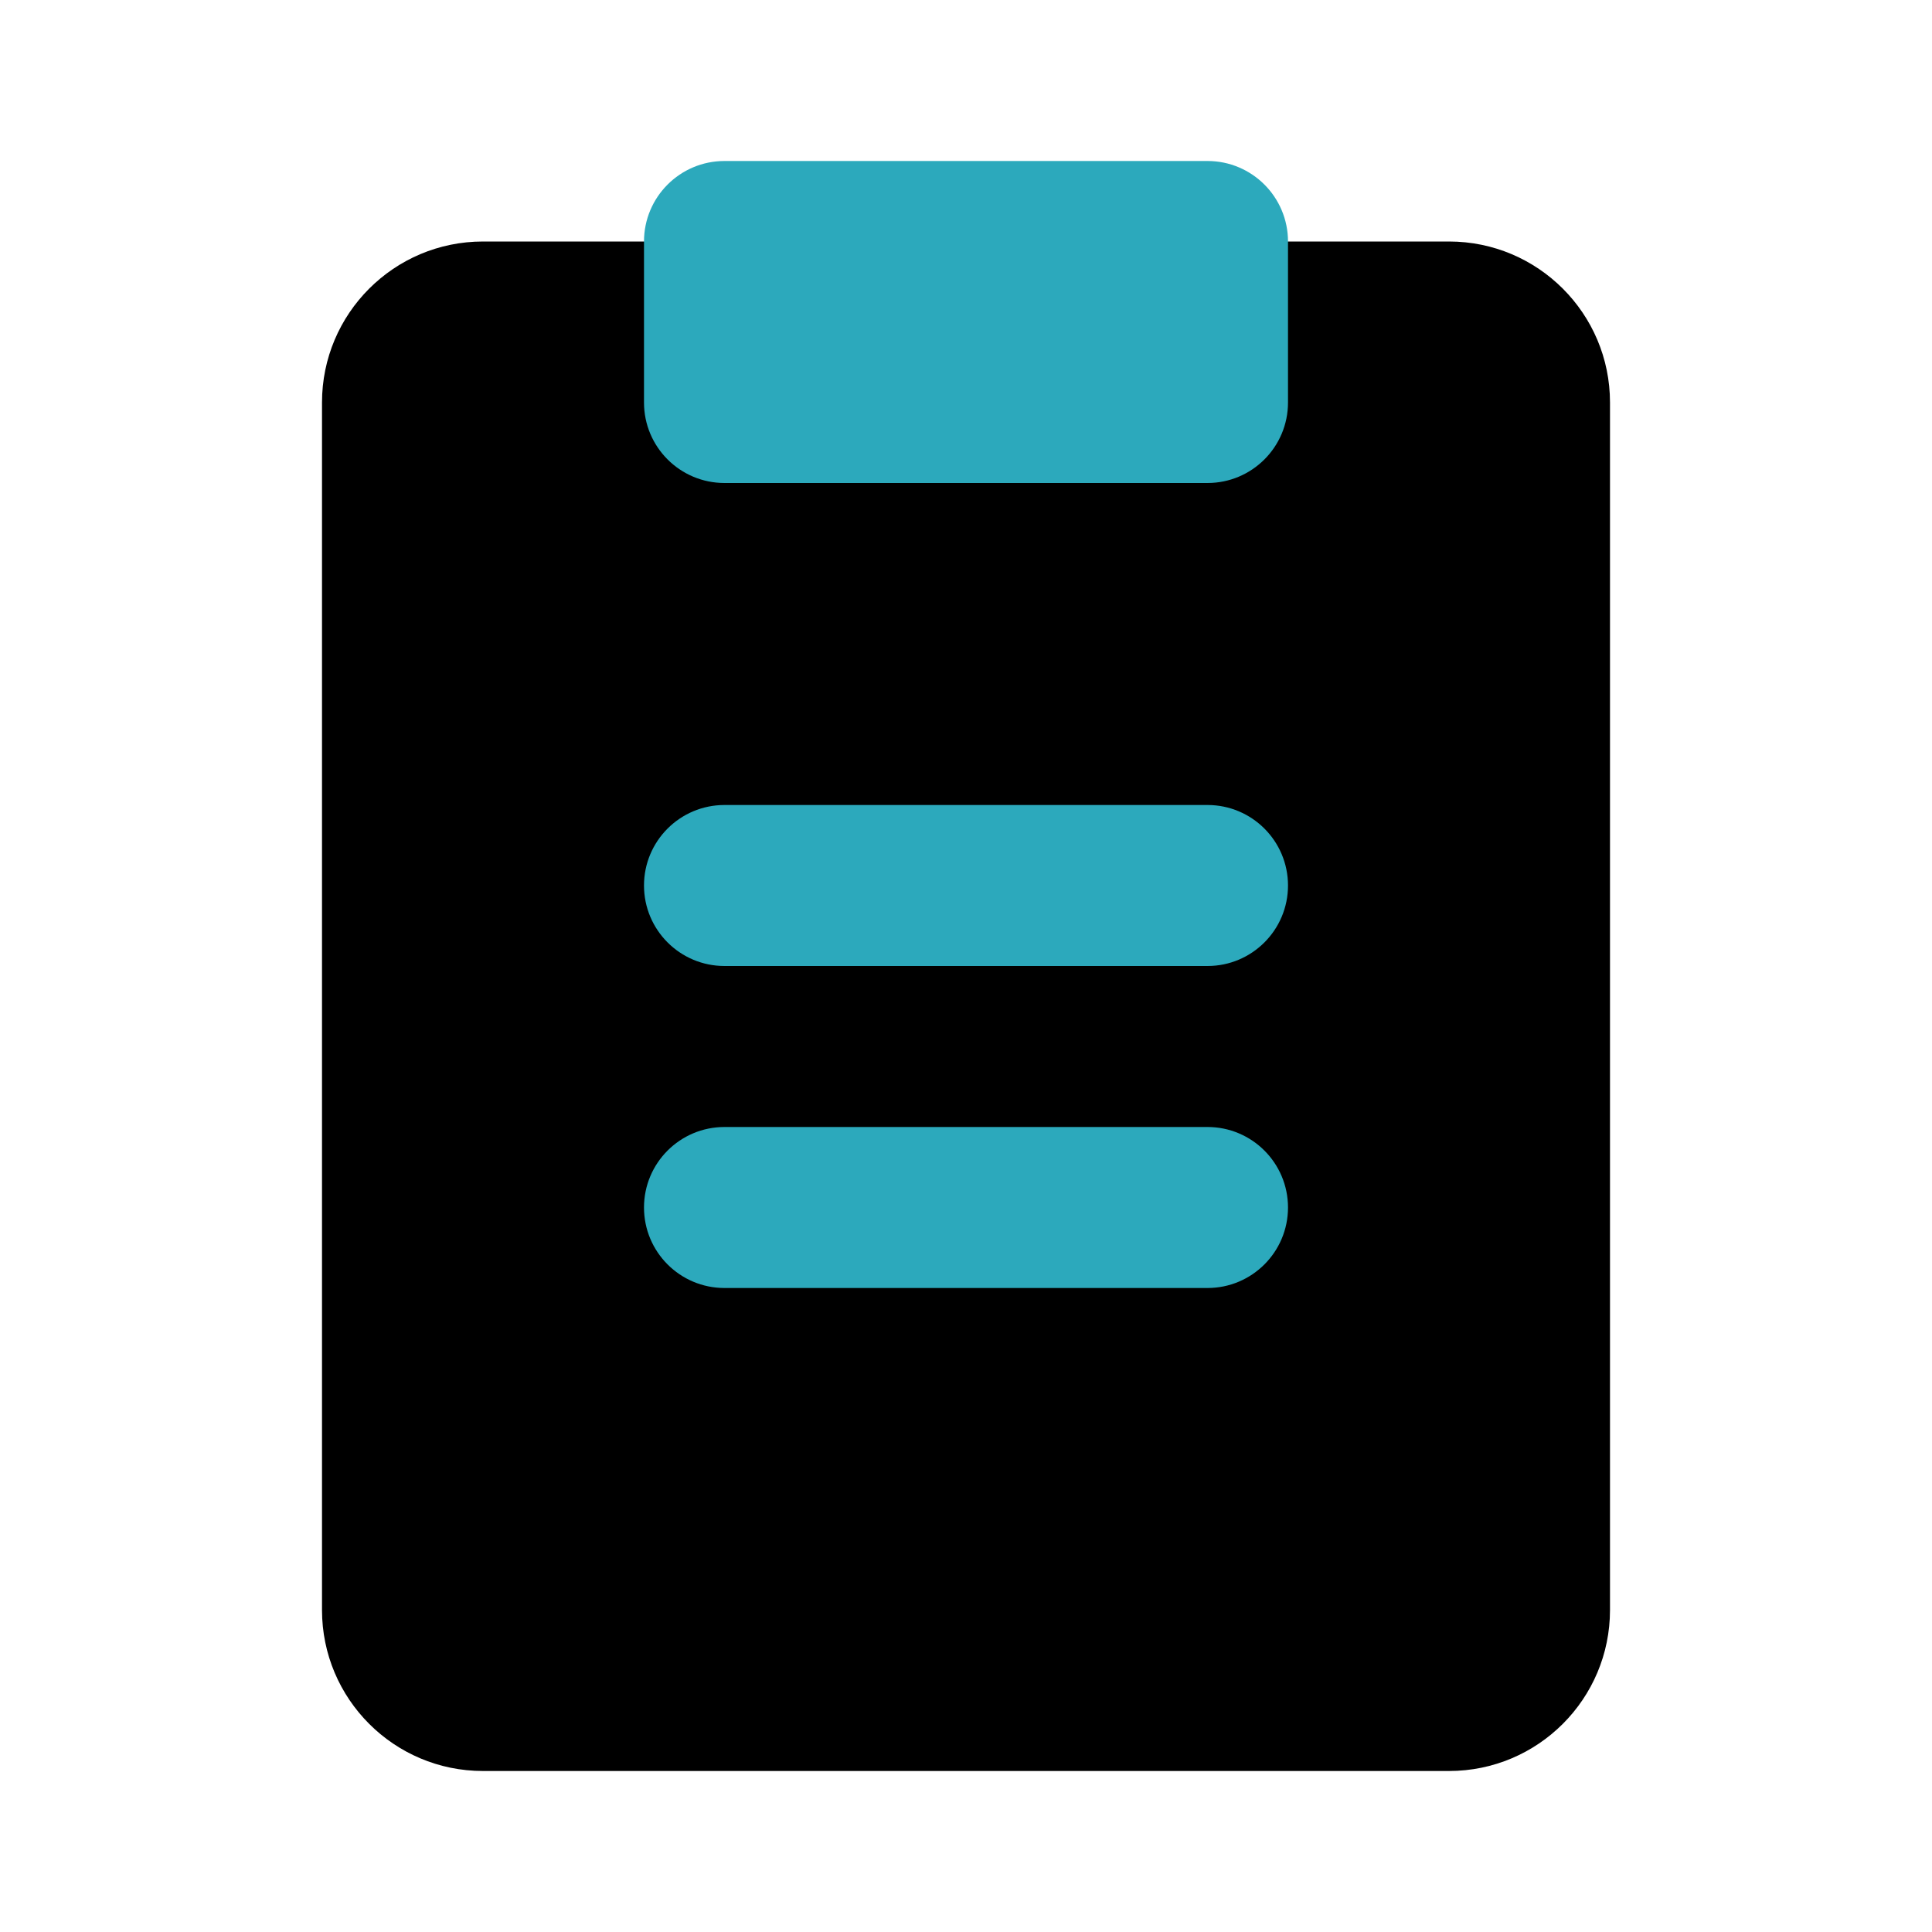
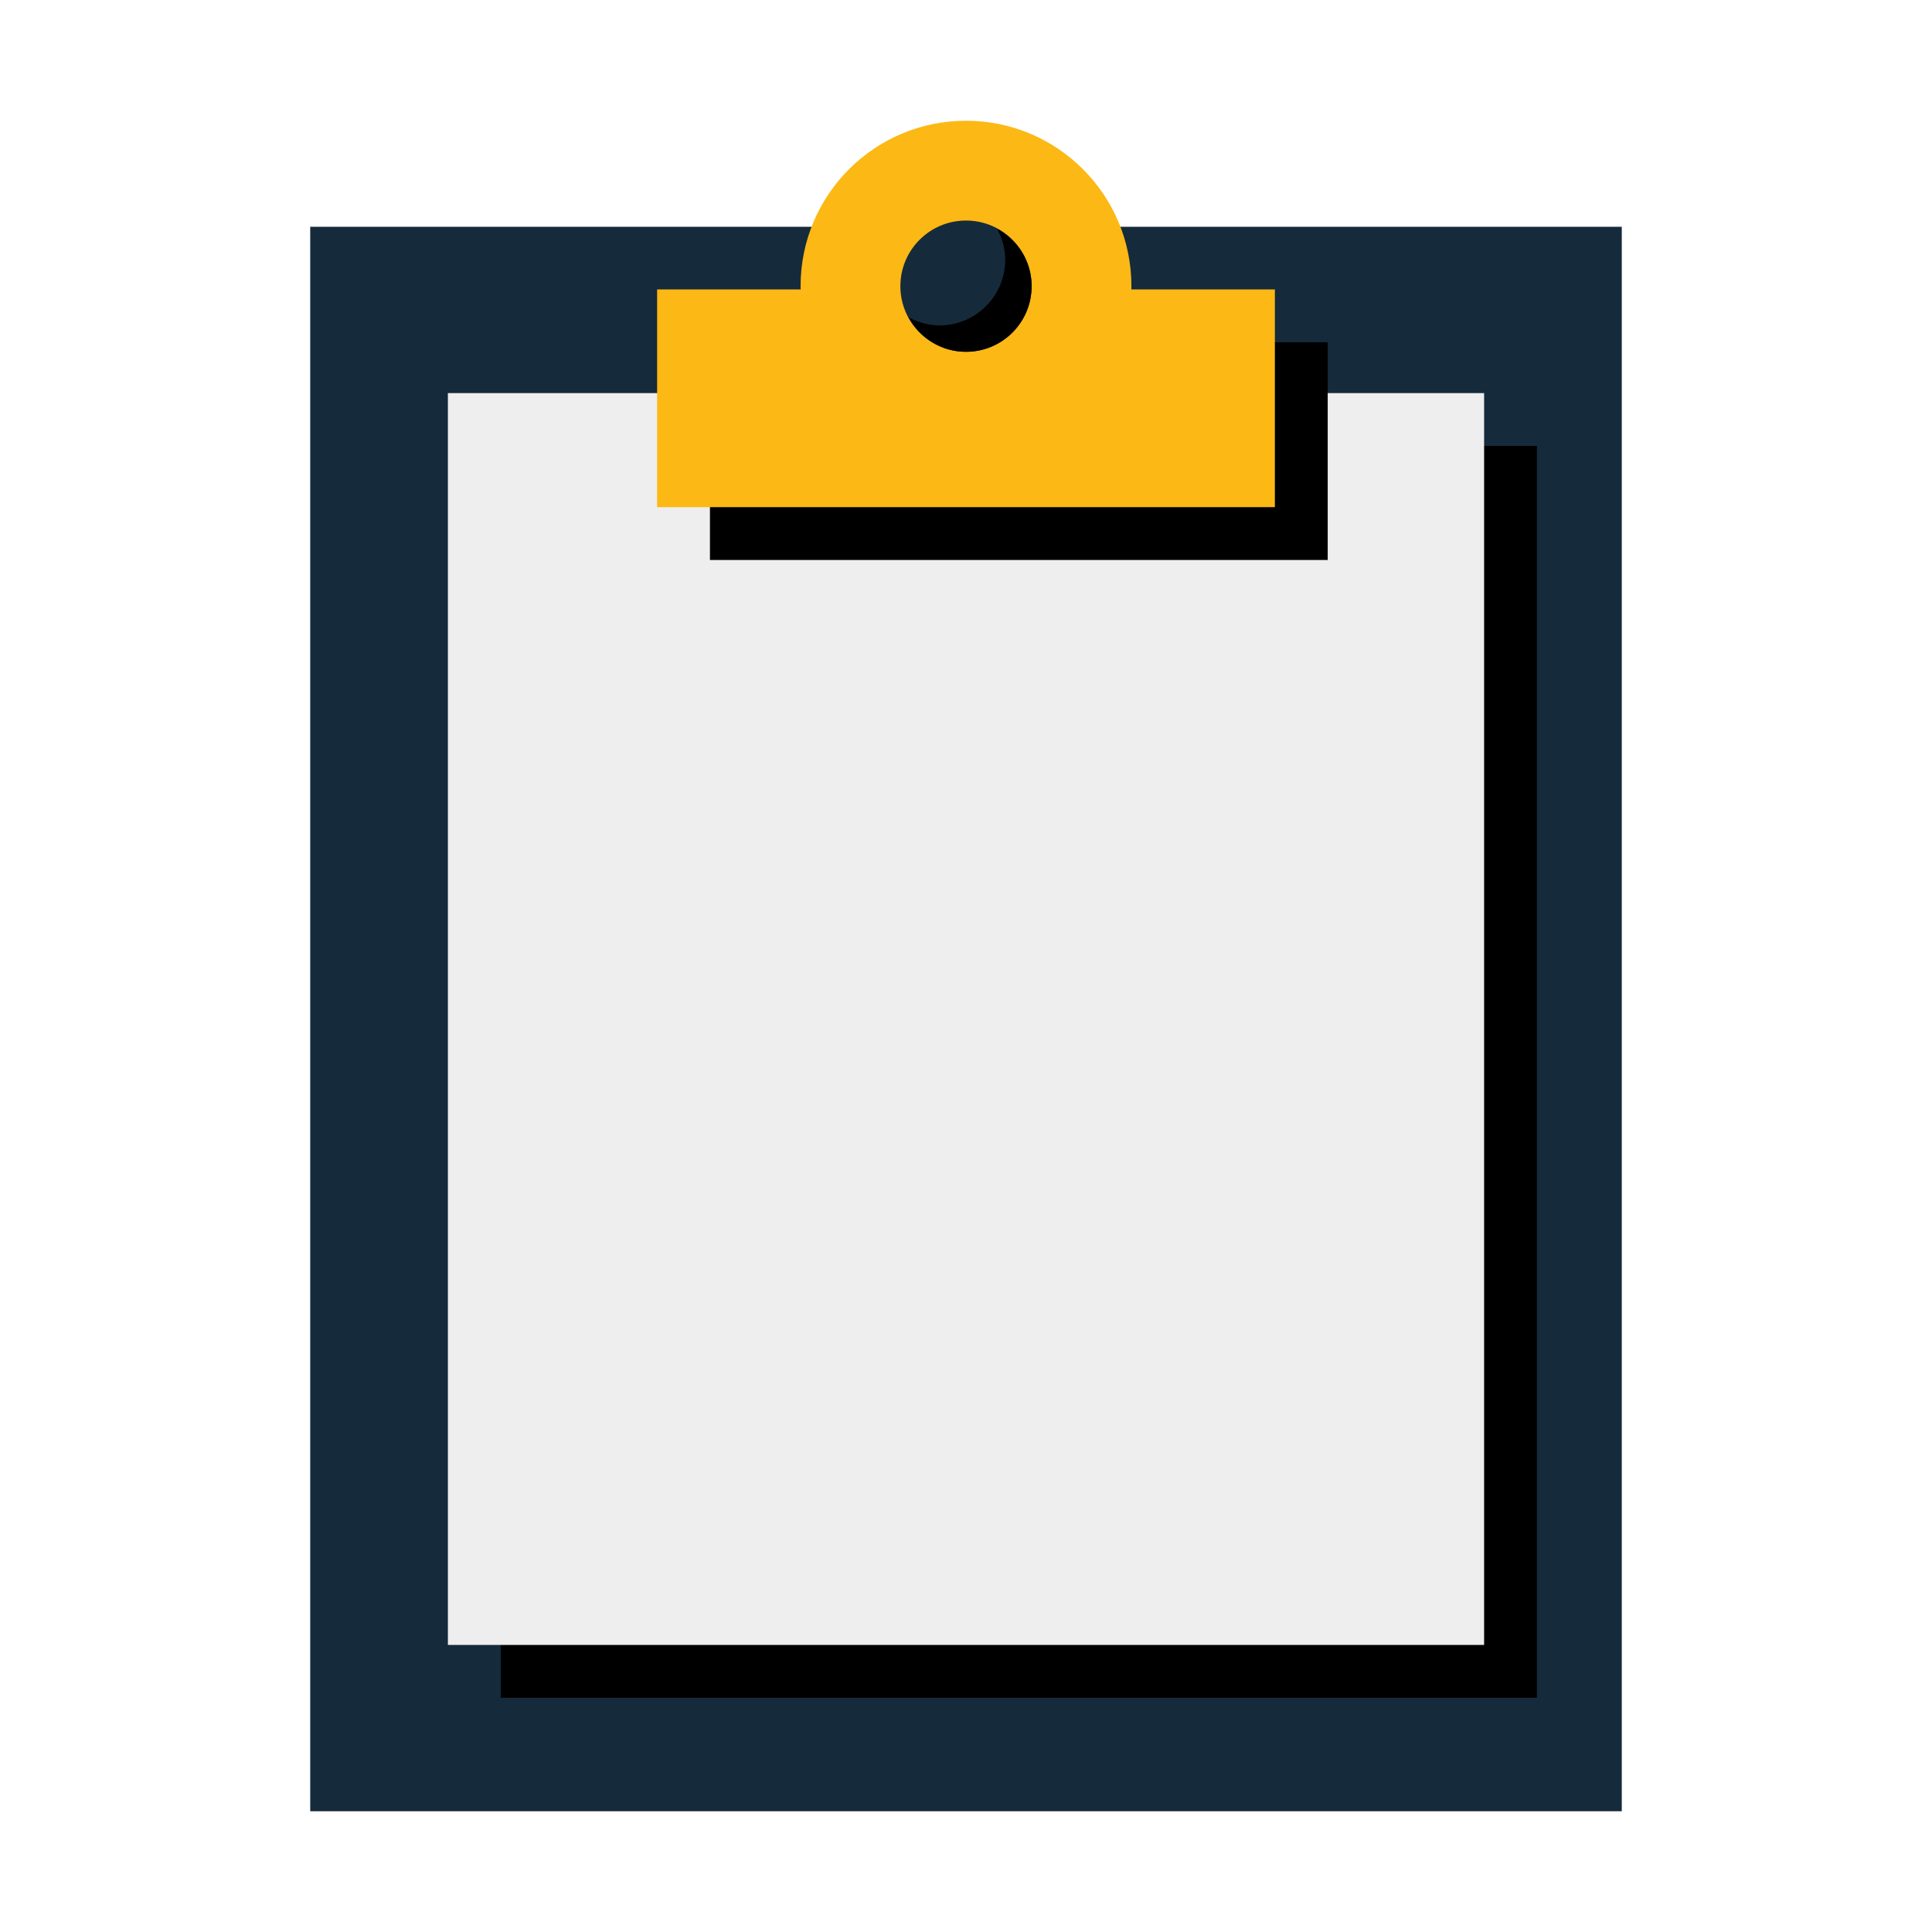
- <svg xmlns="http://www.w3.org/2000/svg" fill="#000000" width="800px" height="800px" viewBox="0 0 24 24" id="note-alt" data-name="Flat Color" class="icon flat-color">
-   <rect id="primary" x="4" y="3" width="16" height="19" rx="2" style="fill: rgb(0, 0, 0);" />
-   <path id="secondary" d="M16,3V5a1,1,0,0,1-1,1H9A1,1,0,0,1,8,5V3A1,1,0,0,1,9,2h6A1,1,0,0,1,16,3Zm0,8a1,1,0,0,0-1-1H9a1,1,0,0,0,0,2h6A1,1,0,0,0,16,11Zm0,4a1,1,0,0,0-1-1H9a1,1,0,0,0,0,2h6A1,1,0,0,0,16,15Z" style="fill: rgb(44, 169, 188);" />
+ <svg xmlns="http://www.w3.org/2000/svg" width="800px" height="800px" viewBox="0 0 1024 1024" class="icon" version="1.1">
+   <path d="M164.424 120.203h695.151V960H164.424z" fill="#152B3C" />
+   <path d="M265.393 236.355h549.214v663.494H265.393z" fill="" />
+   <path d="M237.393 208.355h549.214v663.494H237.393z" fill="#EEEEEE" />
+   <path d="M376.287 181.403h327.427v115.4H376.287z" fill="" />
+   <path d="M348.287 153.403h327.427v115.4H348.287z" fill="#FCB814" />
+   <path d="M512 151.676m-87.676 0a87.676 87.676 0 1 0 175.352 0 87.676 87.676 0 1 0-175.352 0Z" fill="#FCB814" />
+   <path d="M512 151.676m-34.784 0a34.784 34.784 0 1 0 69.568 0 34.784 34.784 0 1 0-69.568 0Z" fill="#152B3C" />
+   <path d="M528.463 121.213c2.667 4.922 4.32 10.473 4.32 16.463 0 19.213-15.573 34.784-34.784 34.784-5.99 0-11.541-1.653-16.463-4.32 5.885 10.86 17.243 18.32 30.463 18.32 19.212 0 34.784-15.571 34.784-34.784 0.001-13.22-7.46-24.579-18.32-30.463z" fill="" />
</svg>
